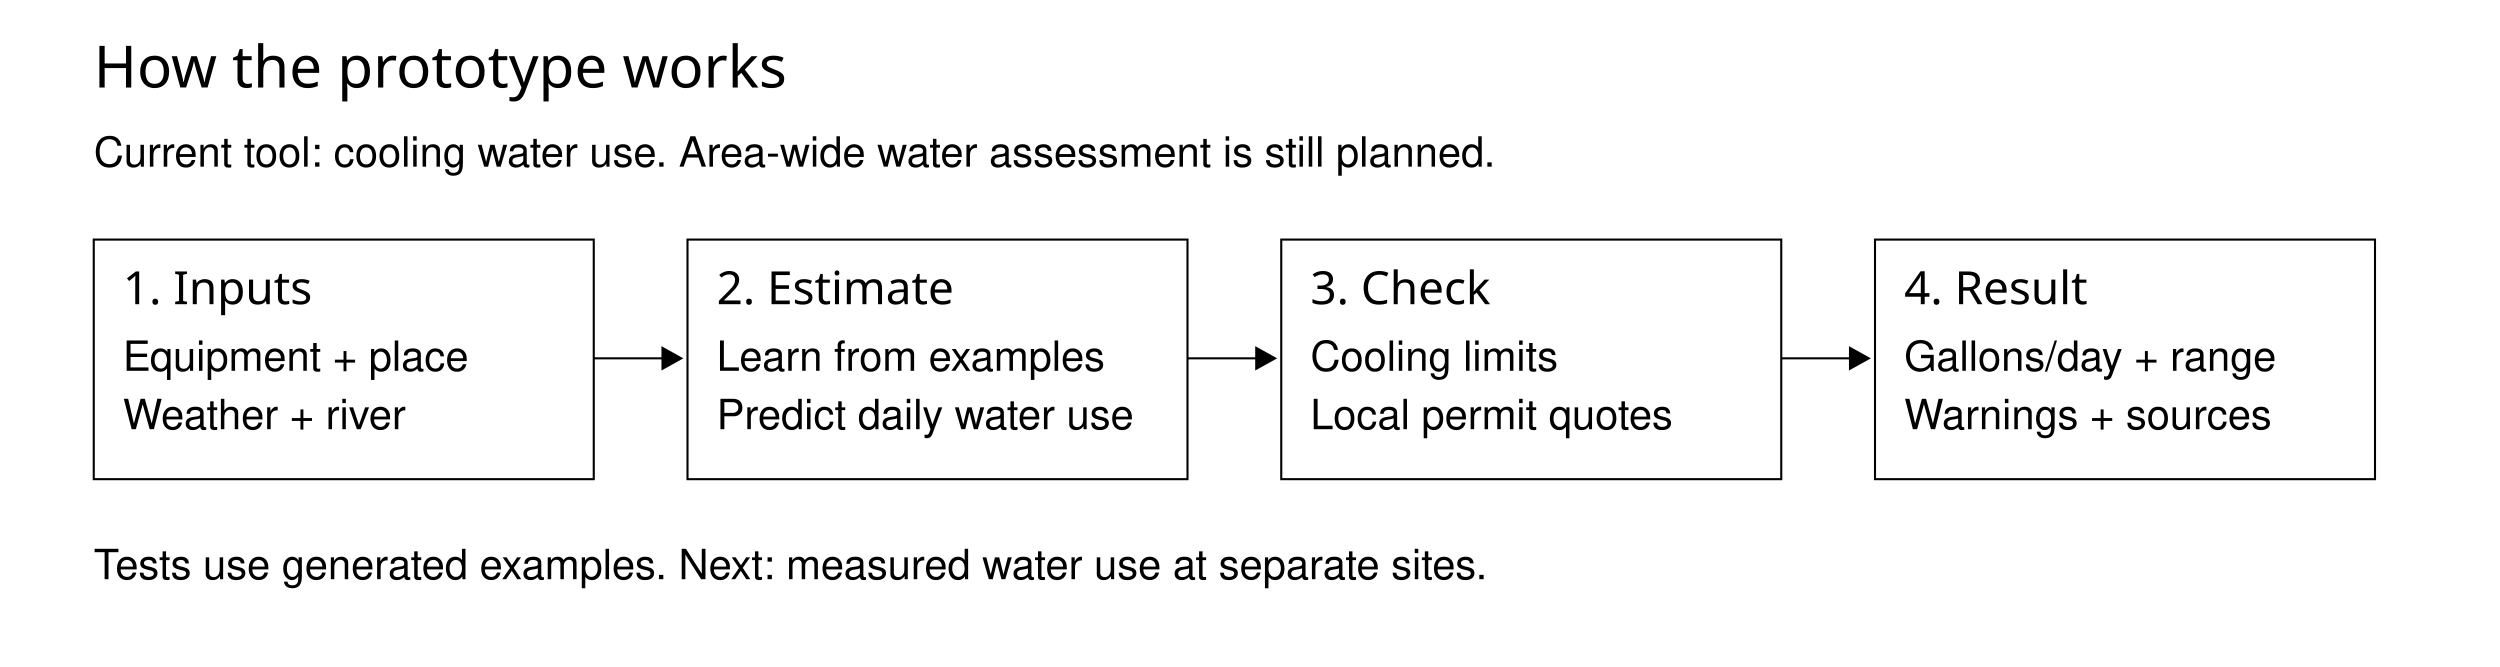
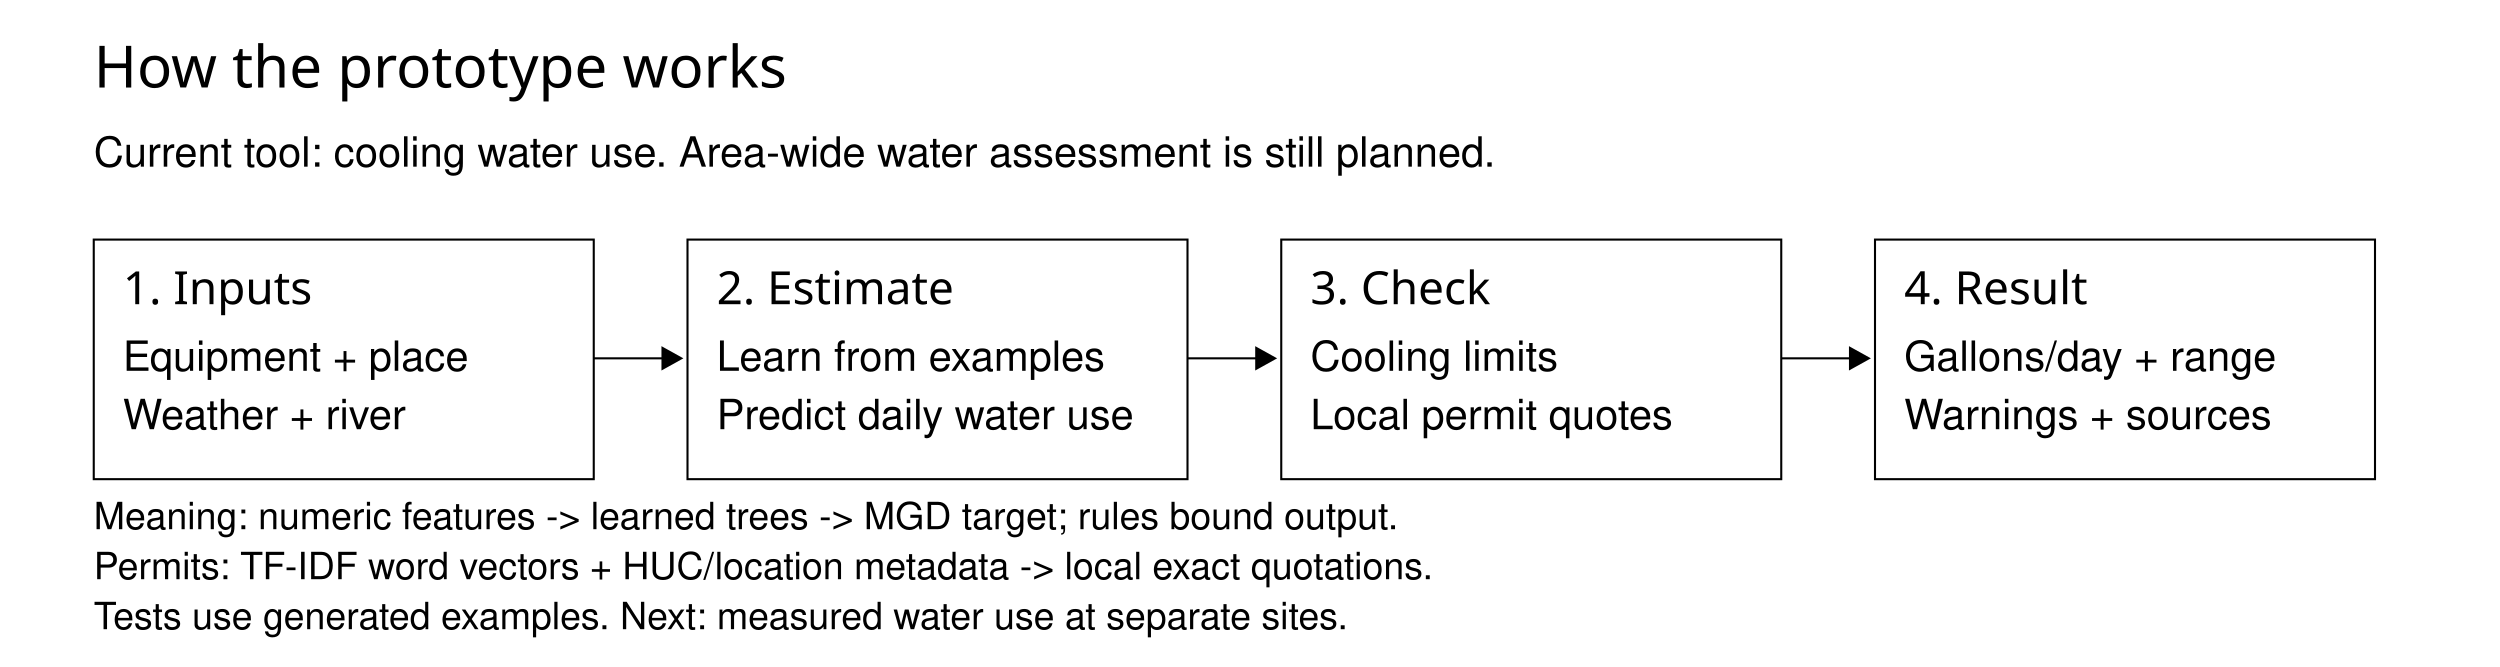
<svg xmlns="http://www.w3.org/2000/svg" width="1200" height="320" preserveAspectRatio="xMinYMin meet" viewBox="0 0 1200 320" version="1.0" fill-rule="evenodd">
  <clipPath id="clip">
    <rect x="0" y="0" width="1200" height="320" />
  </clipPath>
  <g id="group" transform="scale(1,-1) translate(0,-320)" style="clip-path: url(#clip)">
    <g transform="">
      <text x="45" y="278" style="font-family: Helvetica-Bold; font-size: 28px;fill: rgb(0%,0%,0%); stroke:none;" transform="translate(0,556) scale(1,-1)">How the prototype works</text>
      <text x="45" y="240" style="font-family: Helvetica; font-size: 20px;fill: rgb(0%,0%,0%); stroke:none;" transform="translate(0,480) scale(1,-1)">Current tool: cooling water use. Area-wide water assessment is still planned.</text>
      <rect x="45" y="90" width="240" height="115" style="stroke: rgb(0%,0%,0%); stroke-linecap: butt; stroke-width: 1; fill: rgb(100%,100%,100%); fill-rule: evenodd;" />
      <text x="59" y="174" style="font-family: Helvetica-Bold; font-size: 22px;fill: rgb(0%,0%,0%); stroke:none;" transform="translate(0,348) scale(1,-1)">1. Inputs</text>
      <text x="59" y="142" style="font-family: Helvetica; font-size: 20px;fill: rgb(0%,0%,0%); stroke:none;" transform="translate(0,284) scale(1,-1)">Equipment + place</text>
      <text x="59" y="114" style="font-family: Helvetica; font-size: 20px;fill: rgb(0%,0%,0%); stroke:none;" transform="translate(0,228) scale(1,-1)">Weather + river</text>
      <path d="M 285,148 L 320,148 Z" style="stroke: rgb(0%,0%,0%); stroke-linecap: butt; stroke-width: 1;" />
      <polygon points="327 148, 318 153, 318 143" style="stroke: rgb(0%,0%,0%); stroke-linecap: butt; stroke-width: 1; fill: rgb(0%,0%,0%); fill-rule: evenodd;" />
      <rect x="330" y="90" width="240" height="115" style="stroke: rgb(0%,0%,0%); stroke-linecap: butt; stroke-width: 1; fill: rgb(100%,100%,100%); fill-rule: evenodd;" />
      <text x="344" y="174" style="font-family: Helvetica-Bold; font-size: 22px;fill: rgb(0%,0%,0%); stroke:none;" transform="translate(0,348) scale(1,-1)">2. Estimate</text>
      <text x="344" y="142" style="font-family: Helvetica; font-size: 20px;fill: rgb(0%,0%,0%); stroke:none;" transform="translate(0,284) scale(1,-1)">Learn from examples</text>
      <text x="344" y="114" style="font-family: Helvetica; font-size: 20px;fill: rgb(0%,0%,0%); stroke:none;" transform="translate(0,228) scale(1,-1)">Predict daily water use</text>
      <path d="M 570,148 L 605,148 Z" style="stroke: rgb(0%,0%,0%); stroke-linecap: butt; stroke-width: 1;" />
      <polygon points="612 148, 603 153, 603 143" style="stroke: rgb(0%,0%,0%); stroke-linecap: butt; stroke-width: 1; fill: rgb(0%,0%,0%); fill-rule: evenodd;" />
      <rect x="615" y="90" width="240" height="115" style="stroke: rgb(0%,0%,0%); stroke-linecap: butt; stroke-width: 1; fill: rgb(100%,100%,100%); fill-rule: evenodd;" />
      <text x="629" y="174" style="font-family: Helvetica-Bold; font-size: 22px;fill: rgb(0%,0%,0%); stroke:none;" transform="translate(0,348) scale(1,-1)">3. Check</text>
      <text x="629" y="142" style="font-family: Helvetica; font-size: 20px;fill: rgb(0%,0%,0%); stroke:none;" transform="translate(0,284) scale(1,-1)">Cooling limits</text>
      <text x="629" y="114" style="font-family: Helvetica; font-size: 20px;fill: rgb(0%,0%,0%); stroke:none;" transform="translate(0,228) scale(1,-1)">Local permit quotes</text>
      <path d="M 855,148 L 890,148 Z" style="stroke: rgb(0%,0%,0%); stroke-linecap: butt; stroke-width: 1;" />
      <polygon points="897 148, 888 153, 888 143" style="stroke: rgb(0%,0%,0%); stroke-linecap: butt; stroke-width: 1; fill: rgb(0%,0%,0%); fill-rule: evenodd;" />
      <rect x="900" y="90" width="240" height="115" style="stroke: rgb(0%,0%,0%); stroke-linecap: butt; stroke-width: 1; fill: rgb(100%,100%,100%); fill-rule: evenodd;" />
      <text x="914" y="174" style="font-family: Helvetica-Bold; font-size: 22px;fill: rgb(0%,0%,0%); stroke:none;" transform="translate(0,348) scale(1,-1)">4. Result</text>
      <text x="914" y="142" style="font-family: Helvetica; font-size: 20px;fill: rgb(0%,0%,0%); stroke:none;" transform="translate(0,284) scale(1,-1)">Gallons/day + range</text>
      <text x="914" y="114" style="font-family: Helvetica; font-size: 20px;fill: rgb(0%,0%,0%); stroke:none;" transform="translate(0,228) scale(1,-1)">Warnings + sources</text>
-       <text x="45" y="42" style="font-family: Helvetica; font-size: 20px;fill: rgb(0%,0%,0%); stroke:none;" transform="translate(0,84) scale(1,-1)">Tests use generated examples. Next: measured water use at separate sites.</text>
+       <text x="45" y="66" style="font-family: Helvetica; font-size: 18px;fill: rgb(0%,0%,0%); stroke:none;" transform="translate(0,132) scale(1,-1)">Meaning: numeric features -&gt; learned trees -&gt; MGD target; rules bound output.</text>
+       <text x="45" y="42" style="font-family: Helvetica; font-size: 18px;fill: rgb(0%,0%,0%); stroke:none;" transform="translate(0,84) scale(1,-1)">Permits: TF-IDF word vectors + HUC/location metadata -&gt; local exact quotations.</text>
+       <text x="45" y="18" style="font-family: Helvetica; font-size: 18px;fill: rgb(0%,0%,0%); stroke:none;" transform="translate(0,36) scale(1,-1)">Tests use generated examples. Next: measured water use at separate sites.</text>
    </g>
  </g>
</svg>
